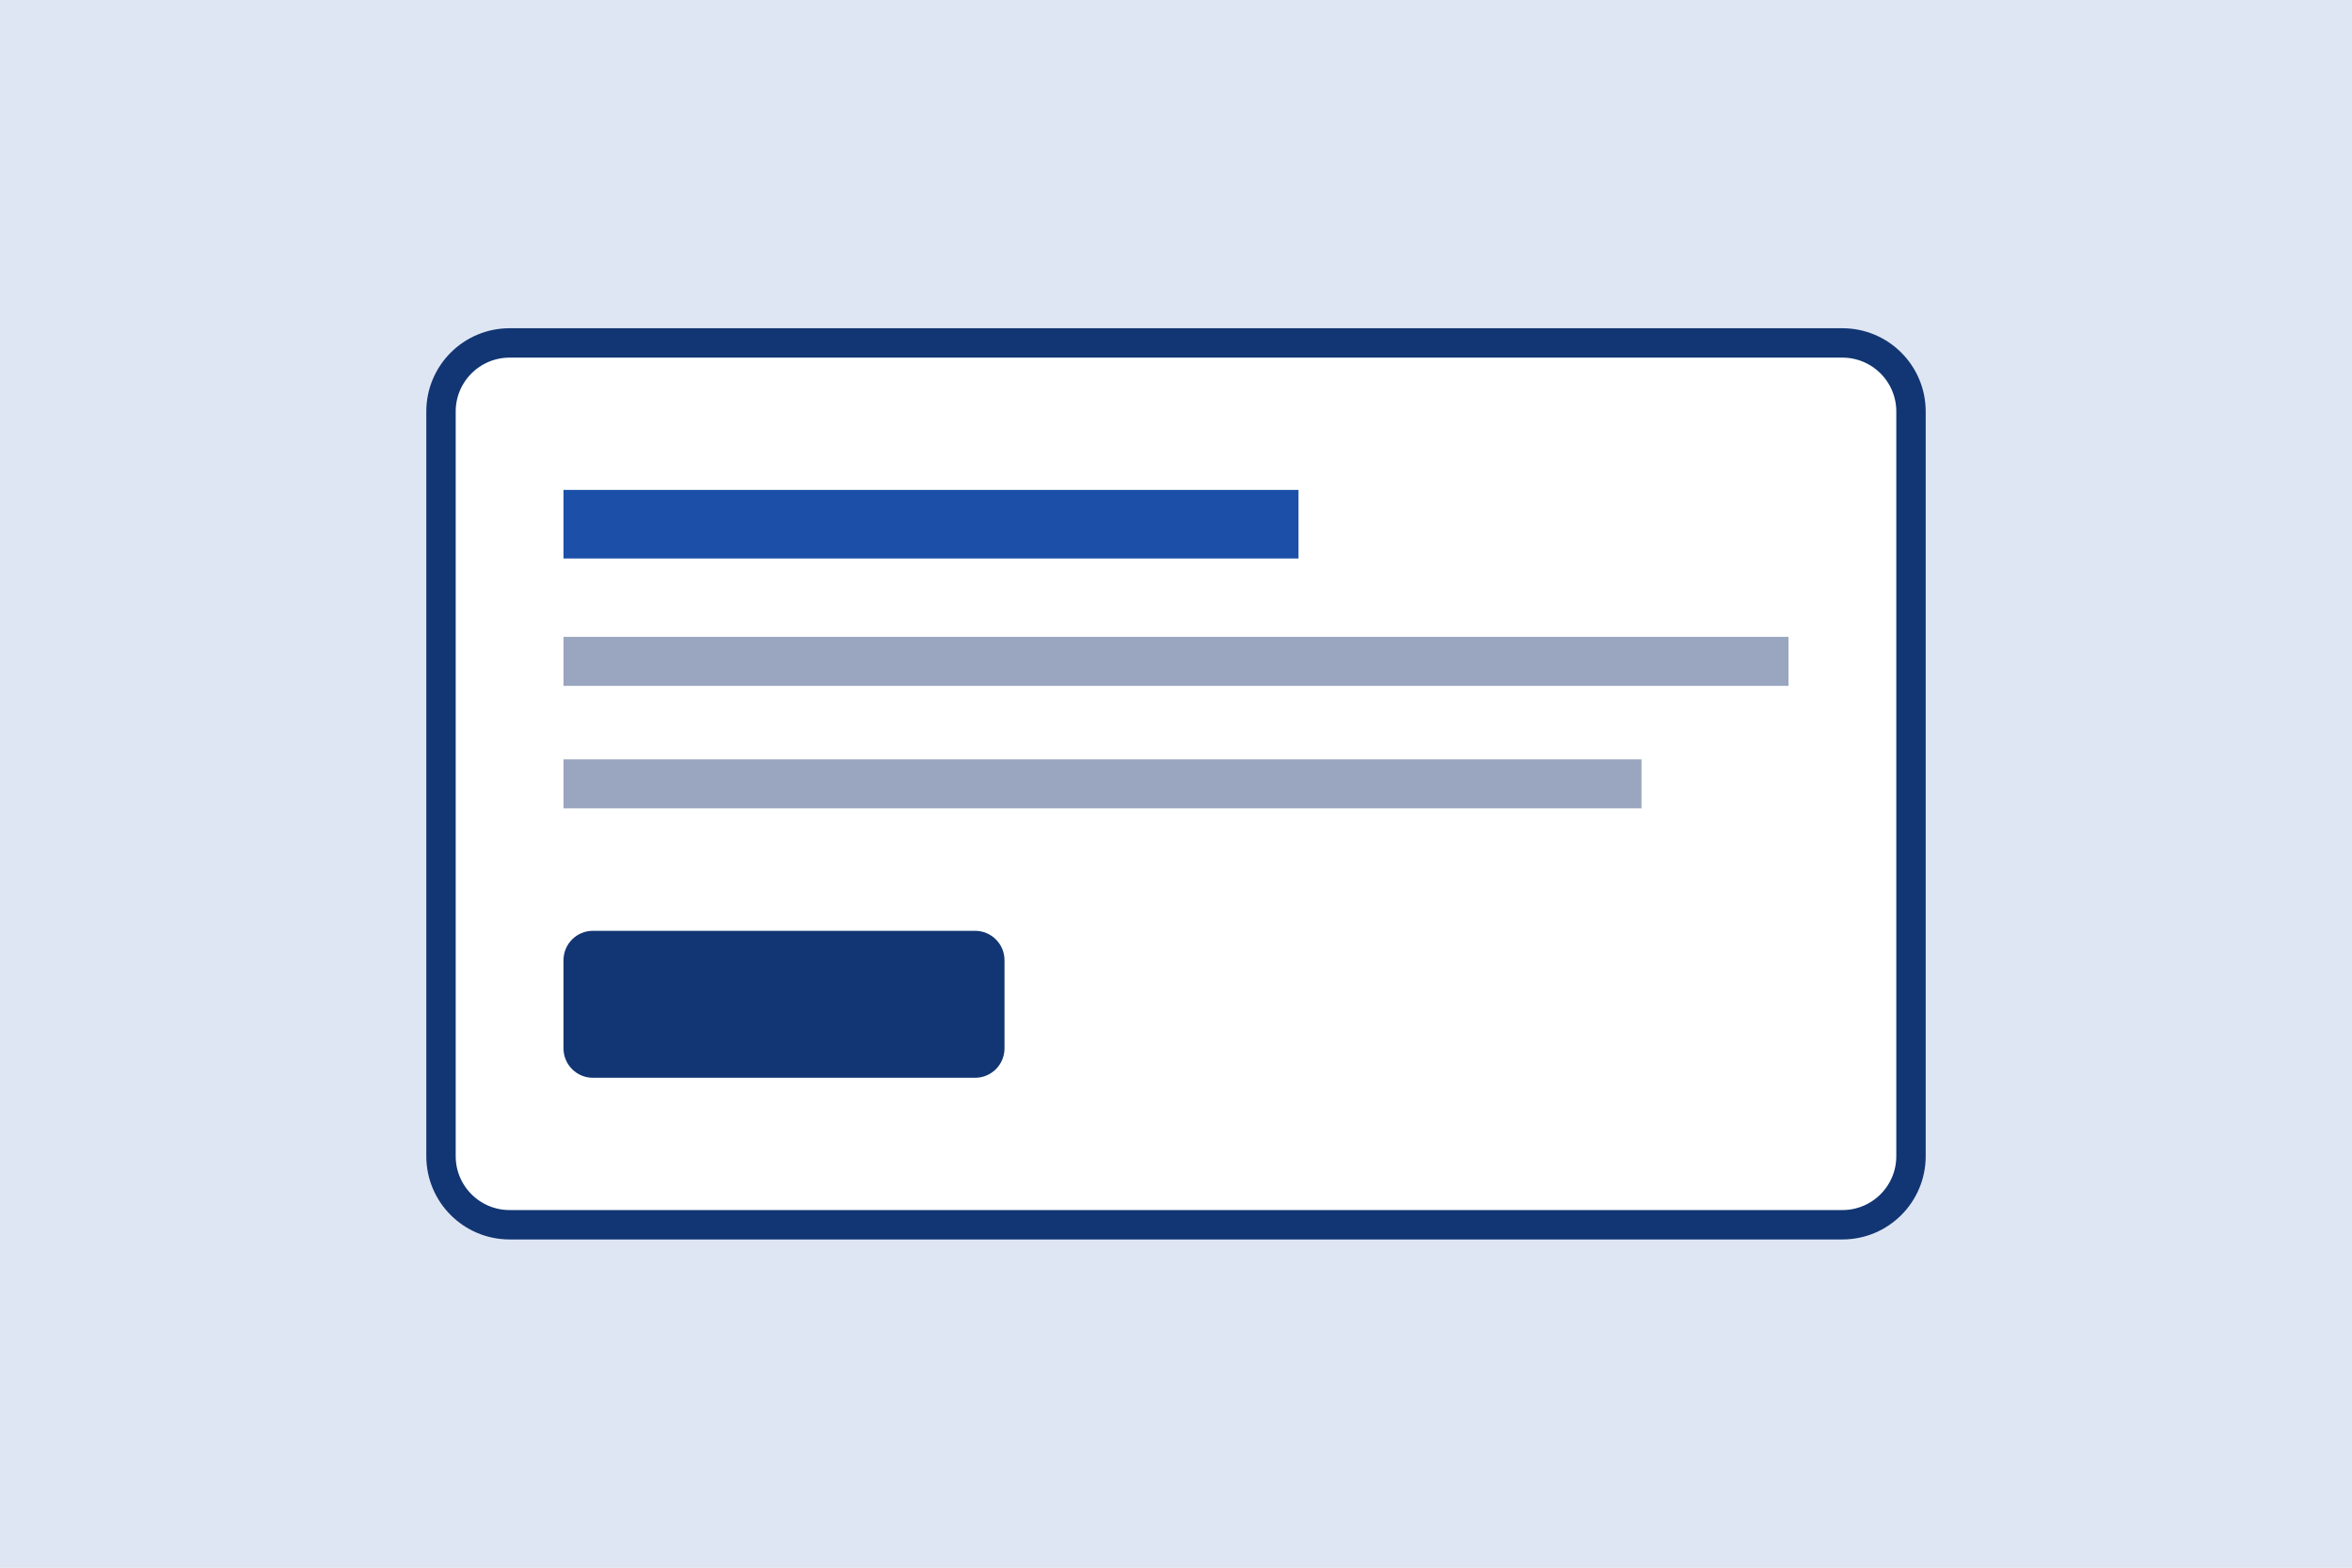
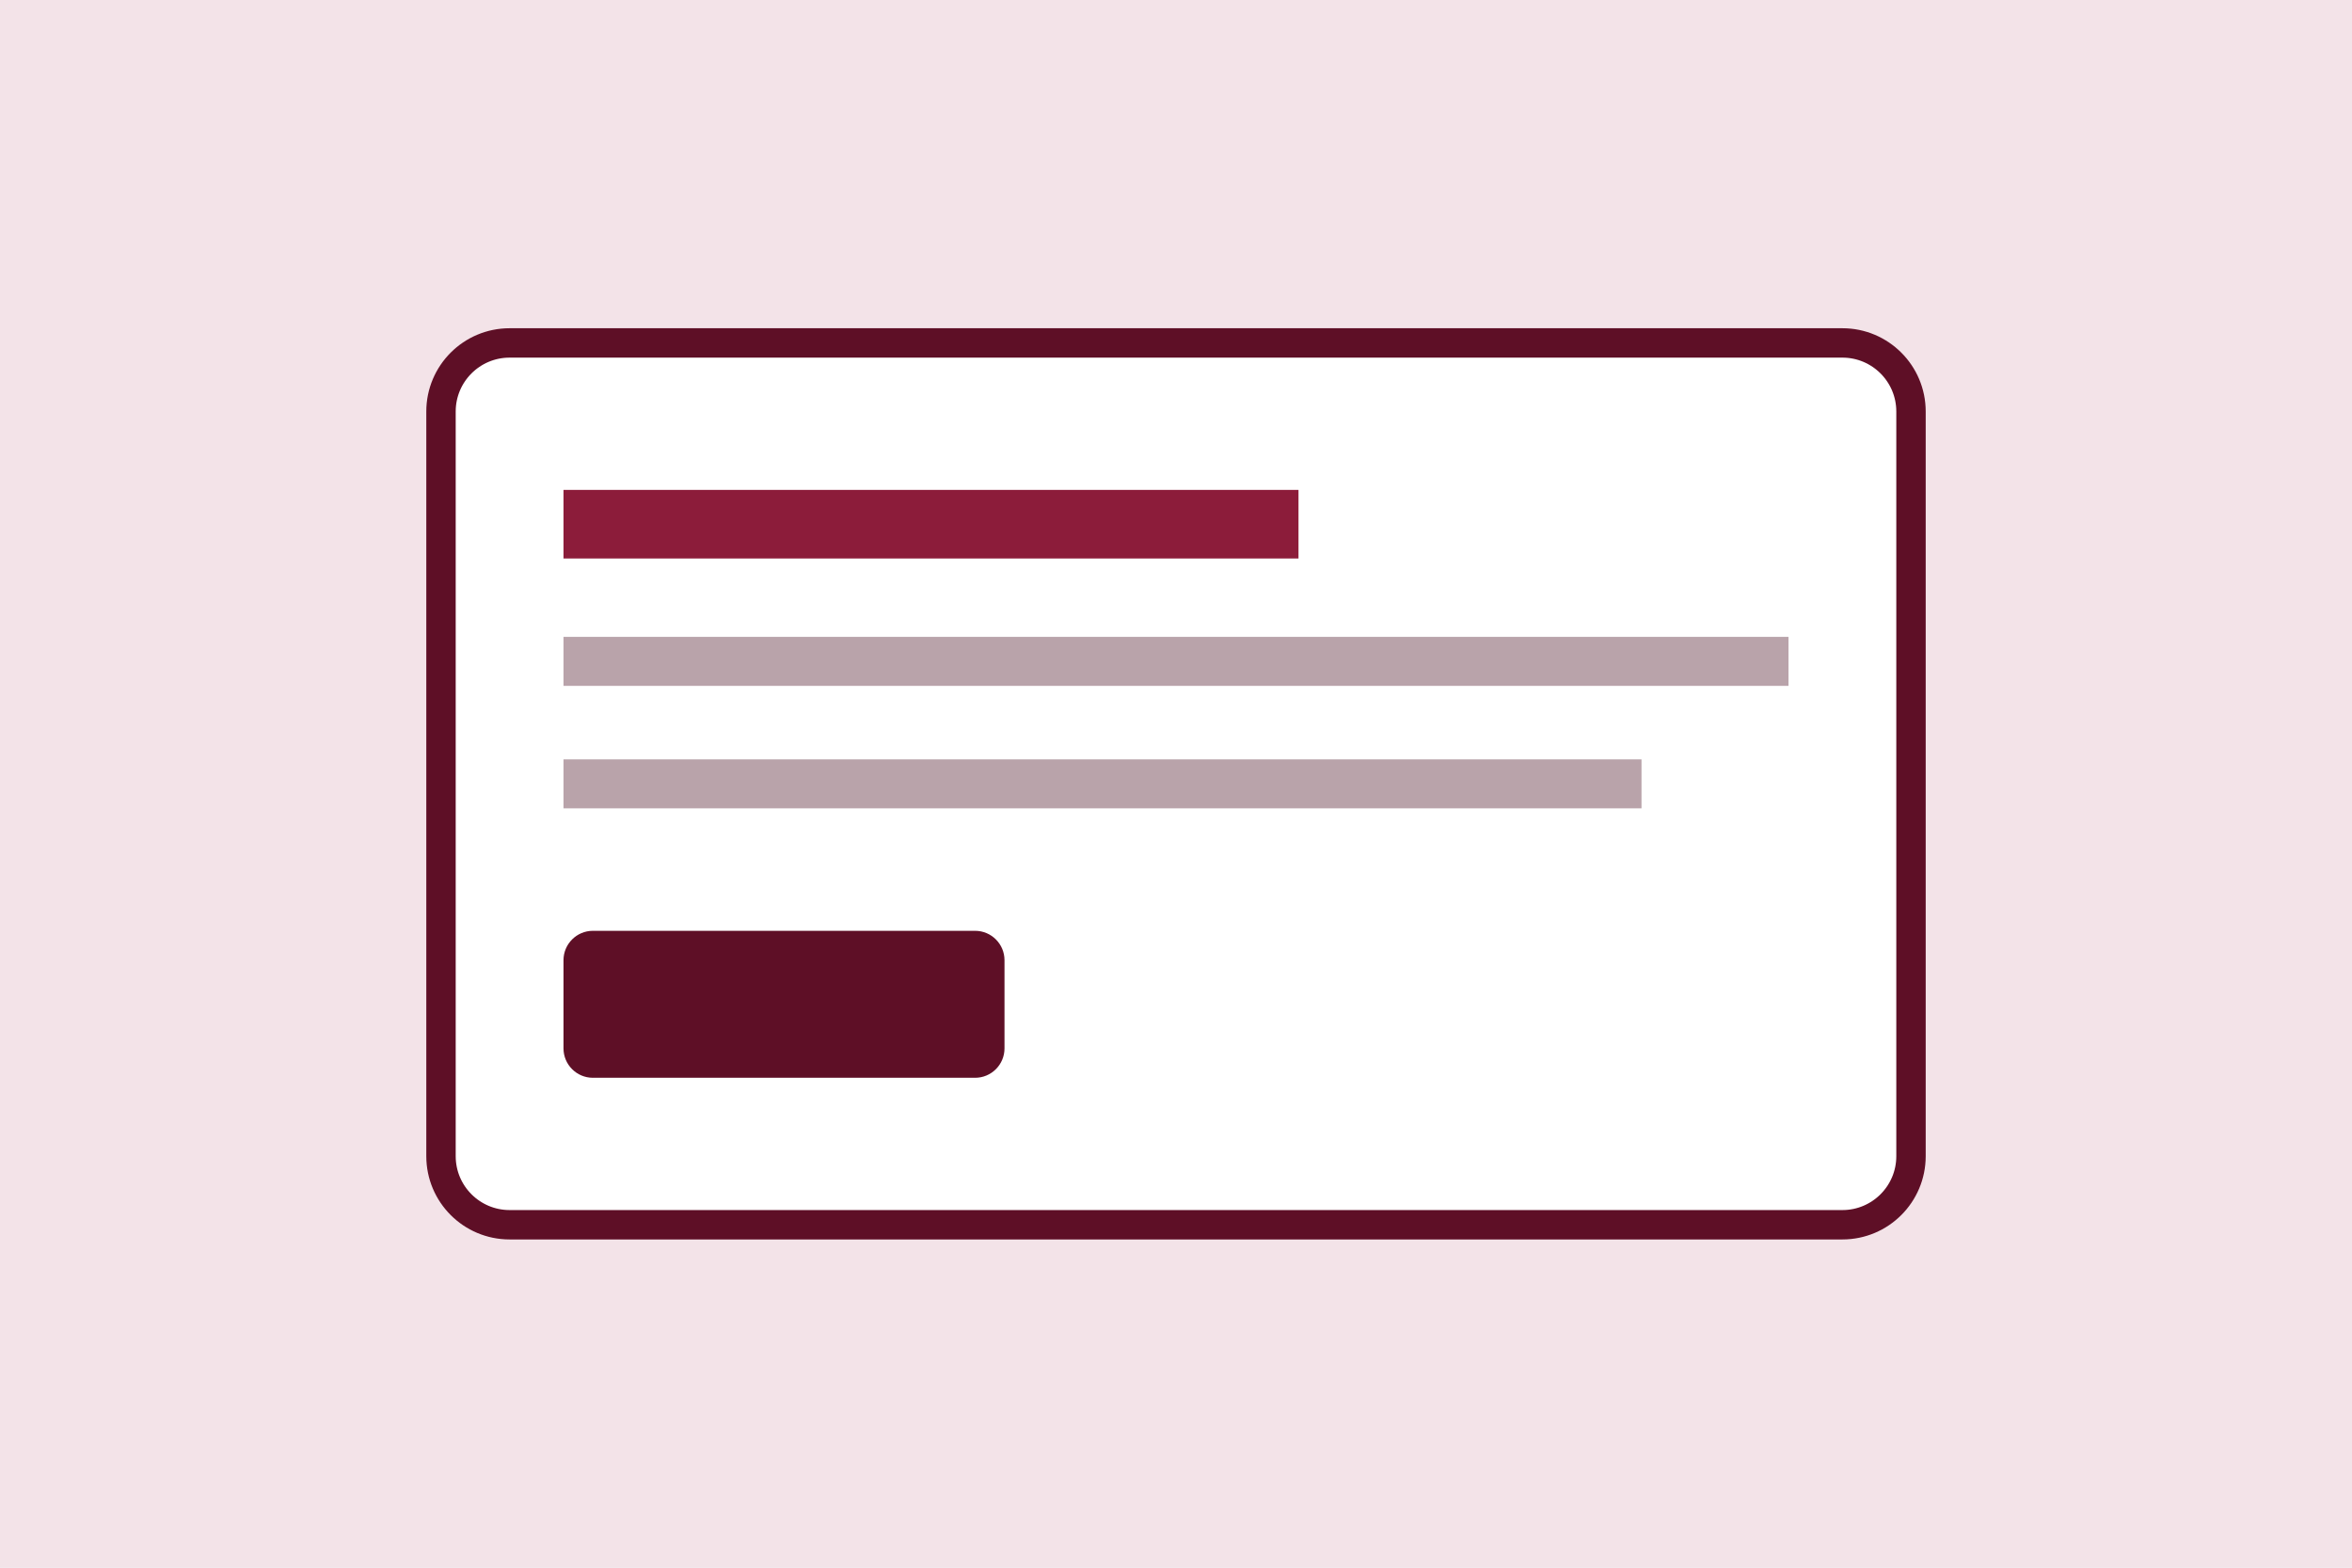
<svg xmlns="http://www.w3.org/2000/svg" width="480" height="320" viewBox="0 0 480 320" role="img" aria-label="Placeholder illustration">
-   <rect width="480" height="320" fill="#dfe6f3" />
-   <rect x="90" y="70" width="300" height="180" rx="14" fill="#ffffff" stroke="#123673" stroke-width="6" />
-   <rect x="115" y="100" width="150" height="14" fill="#1b4fa8" />
-   <rect x="115" y="130" width="250" height="10" fill="#9aa6bf" />
-   <rect x="115" y="155" width="220" height="10" fill="#9aa6bf" />
-   <rect x="115" y="190" width="90" height="30" rx="6" fill="#123673" />
+   <rect width="480" height="320" fill="#f3e3e8" />
+   <rect x="90" y="70" width="300" height="180" rx="14" fill="#ffffff" stroke="#5e0f26" stroke-width="6" />
+   <rect x="115" y="100" width="150" height="14" fill="#8c1c3a" />
+   <rect x="115" y="130" width="250" height="10" fill="#b9a3aa" />
+   <rect x="115" y="155" width="220" height="10" fill="#b9a3aa" />
+   <rect x="115" y="190" width="90" height="30" rx="6" fill="#5e0f26" />
</svg>
